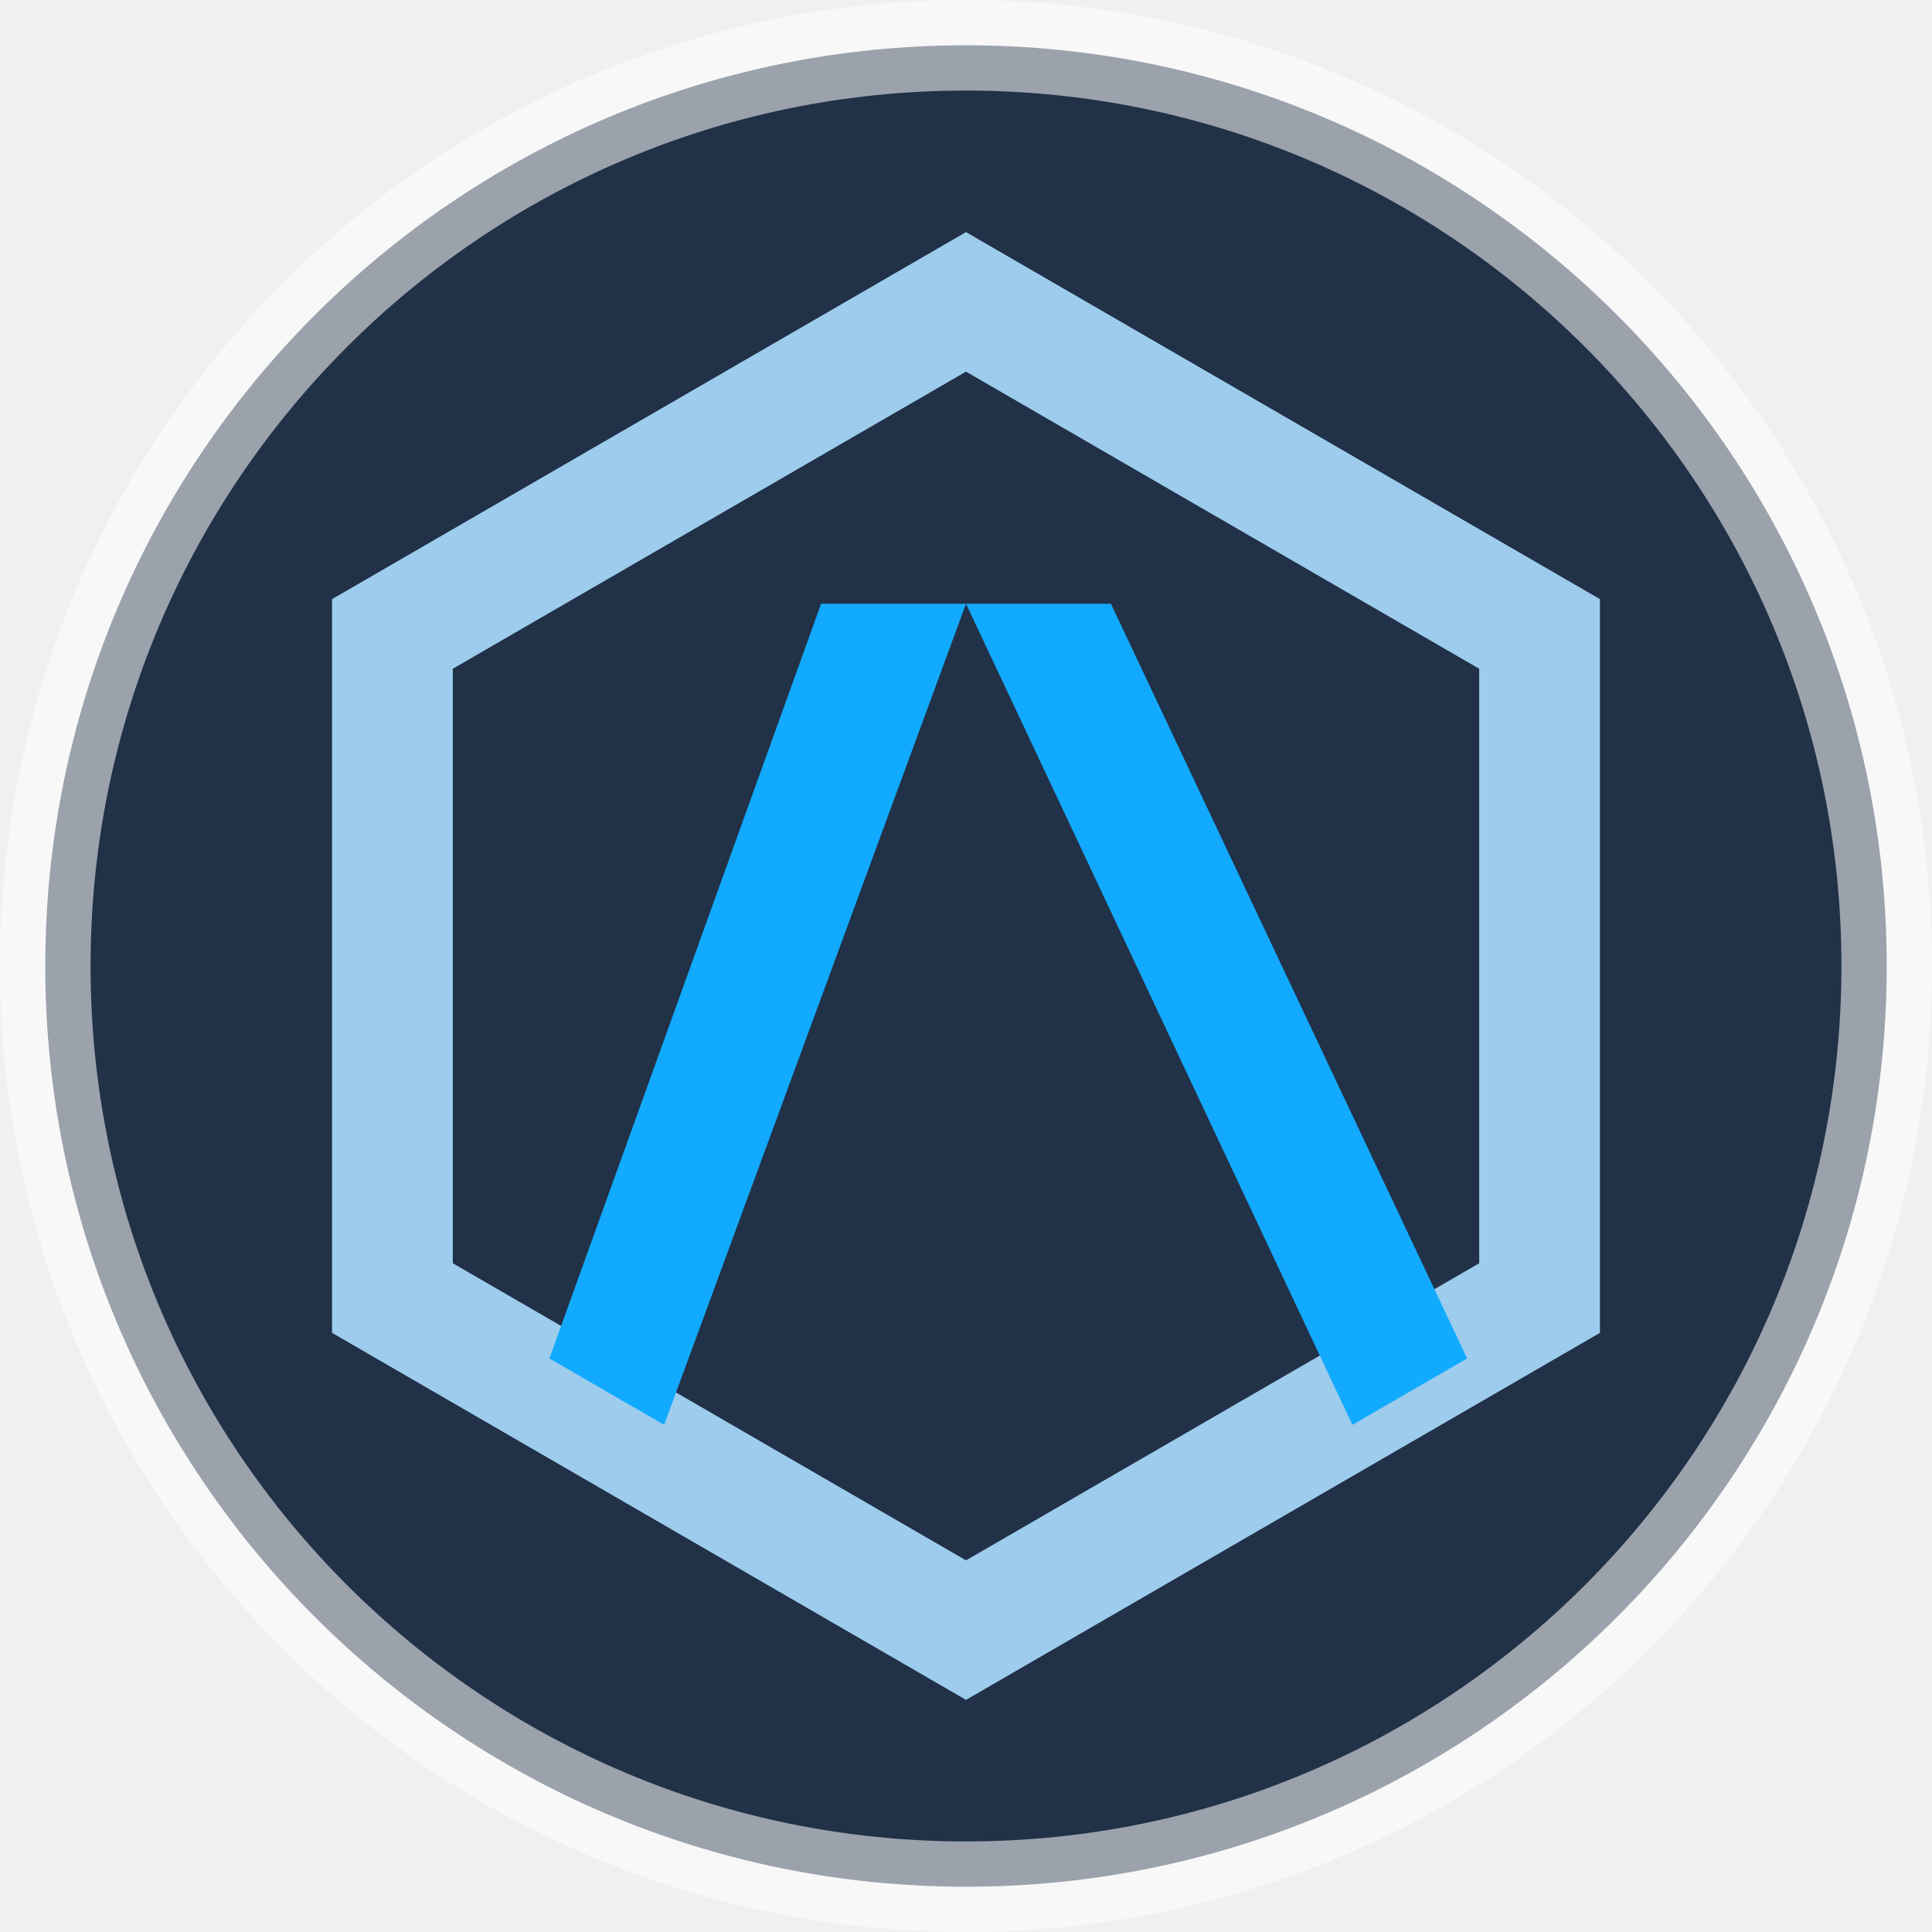
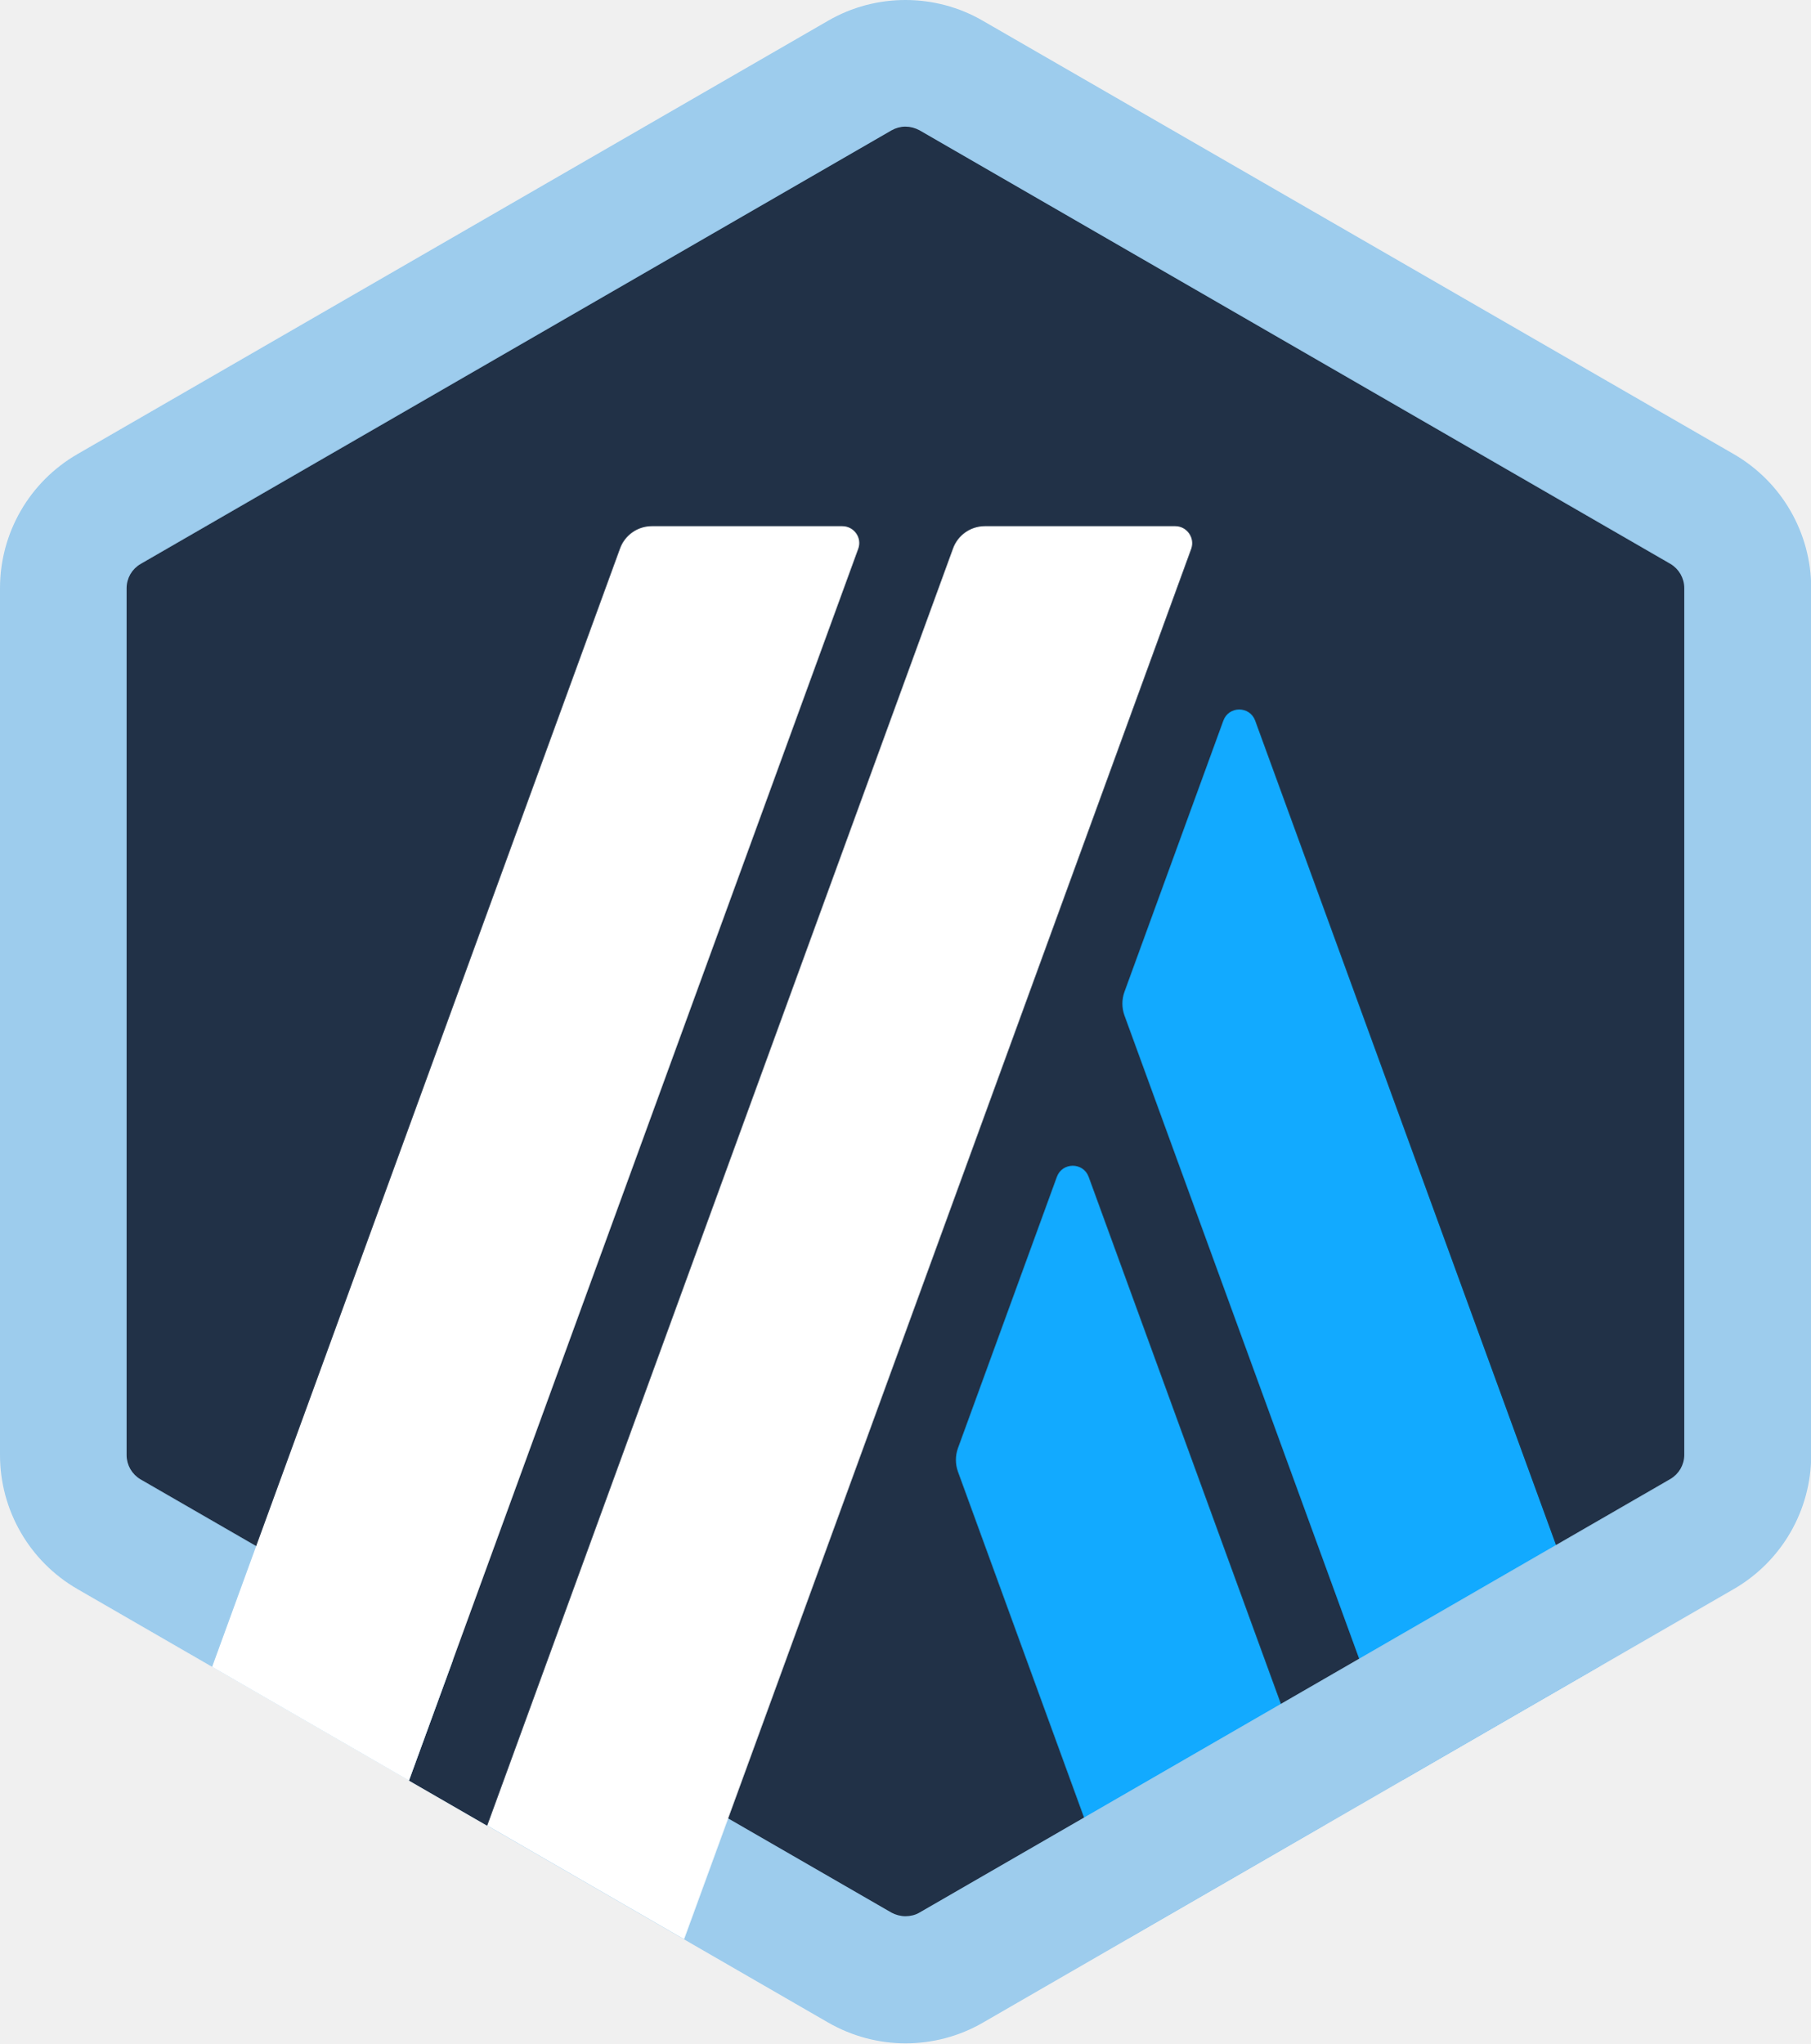
- <svg xmlns="http://www.w3.org/2000/svg" viewBox="0 0 32 32">
-   <circle cx="16" cy="16" r="15.25" fill="#213147" stroke="#fff" stroke-opacity=".55" stroke-width="1.5" />
-   <path d="M16 5l9.5 5.5v11L16 27l-9.5-5.5v-11z" fill="none" stroke="#9DCCED" stroke-width="2" />
-   <path d="M13.6 10h2.4l-5 13.6-1.9-1.1zM18.4 10h-2.4l6.4 13.6 1.9-1.1z" fill="#12AAFF" />
+ <svg xmlns="http://www.w3.org/2000/svg" version="1.1" id="Layer_1" x="0px" y="0px" viewBox="0 0 1080 1218.5" style="enable-background:new 0 0 1080 1218.5;" xml:space="preserve">
+   <style type="text/css">
+ 	.st0{fill:#213147;}
+ 	.st1{fill:#12AAFF;}
+ 	.st2{fill:#9DCCED;}
+ 	.st3{fill:#FFFFFF;}
+ </style>
+   <g>
+     <path class="st0" d="M41,370.4v477.7c0,30.5,16.3,58.7,42.7,73.9l413.7,238.9c26.4,15.2,58.9,15.2,85.3,0L996.4,922   c26.4-15.2,42.7-43.4,42.7-73.9V370.4c0-30.5-16.3-58.7-42.7-73.9L582.7,57.6c-26.4-15.2-58.9-15.2-85.3,0L83.6,296.5   C57.2,311.7,41,339.9,41,370.4z" />
+     <g>
+       <g>
+         <g>
+           <path class="st1" d="M630.3,701.9l-59,161.8c-1.6,4.5-1.6,9.4,0,13.9L672.8,1156l117.4-67.8L649.3,701.9      C646.1,693,633.5,693,630.3,701.9z" />
+         </g>
+         <g>
+           <path class="st1" d="M748.6,429.8c-3.2-8.9-15.8-8.9-19,0l-59,161.8c-1.6,4.5-1.6,9.4,0,13.9l166.3,455.8l117.4-67.8      L748.6,429.8z" />
+         </g>
+       </g>
+     </g>
+     <path class="st2" d="M540,75.5c2.9,0,5.8,0.8,8.4,2.2l447.7,258.5c5.2,3,8.4,8.6,8.4,14.5v516.9c0,6-3.2,11.5-8.4,14.5   l-447.7,258.5c-2.5,1.5-5.5,2.2-8.4,2.2c-2.9,0-5.8-0.8-8.4-2.2L83.9,882.3c-5.2-3-8.4-8.6-8.4-14.5V350.8c0-6,3.2-11.5,8.4-14.5   L531.6,77.8C534.2,76.3,537.1,75.5,540,75.5 M540,0c-15.9,0-31.9,4.1-46.2,12.4L46.2,270.8c-28.6,16.5-46.2,47-46.2,80v516.9   c0,33,17.6,63.5,46.2,80l447.7,258.5c14.3,8.2,30.2,12.4,46.2,12.4c15.9,0,31.9-4.1,46.2-12.4l447.7-258.5   c28.6-16.5,46.2-47,46.2-80V350.8c0-33-17.6-63.5-46.2-80L586.2,12.4C571.9,4.1,555.9,0,540,0L540,0z" />
+     <polygon class="st0" points="243.9,1061.9 285.1,949.1 368,1018 290.5,1088.8  " />
+     <g>
+       <path class="st3" d="M502.3,313.8H388.8c-8.5,0-16.1,5.3-19,13.3l-243.3,667l117.4,67.8l267.9-734.5    C514.3,320.8,509.4,313.8,502.3,313.8z" />
+       <path class="st3" d="M700.9,313.8H587.4c-8.5,0-16.1,5.3-19,13.3l-277.8,761.6l117.4,67.8l302.4-829.1    C712.8,320.8,707.9,313.8,700.9,313.8z" />
+     </g>
+   </g>
</svg>
